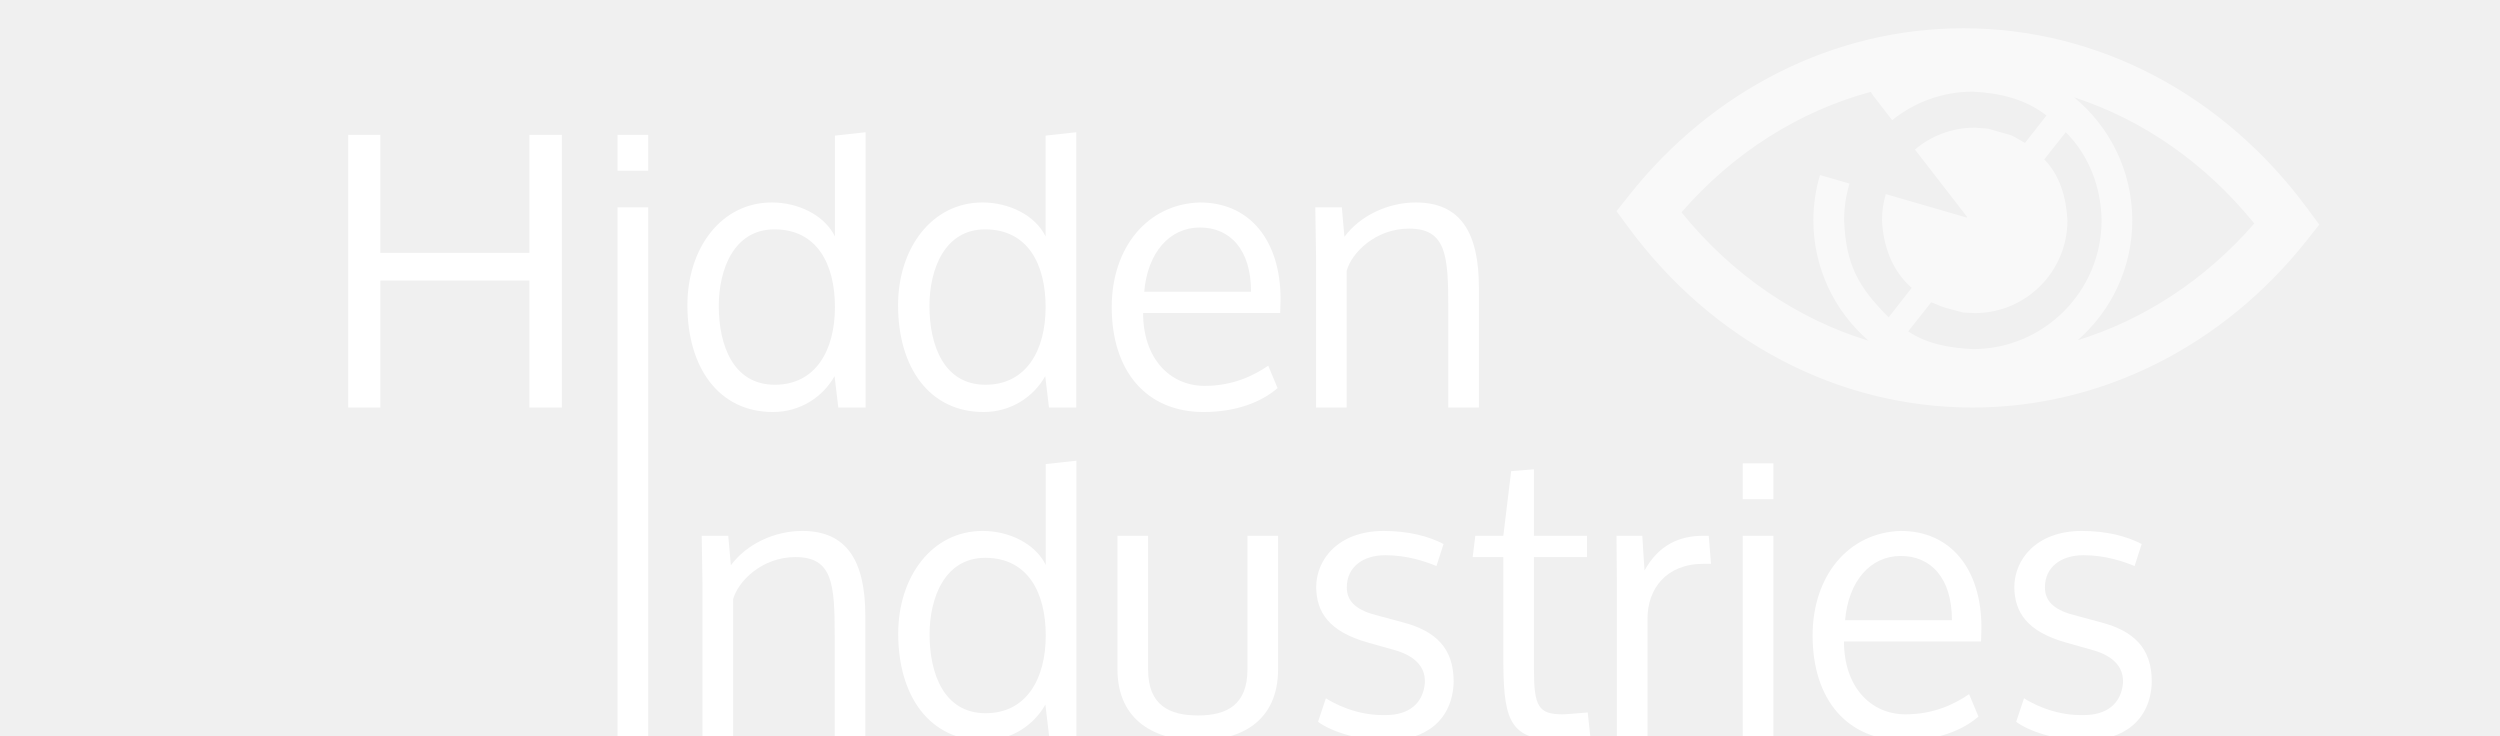
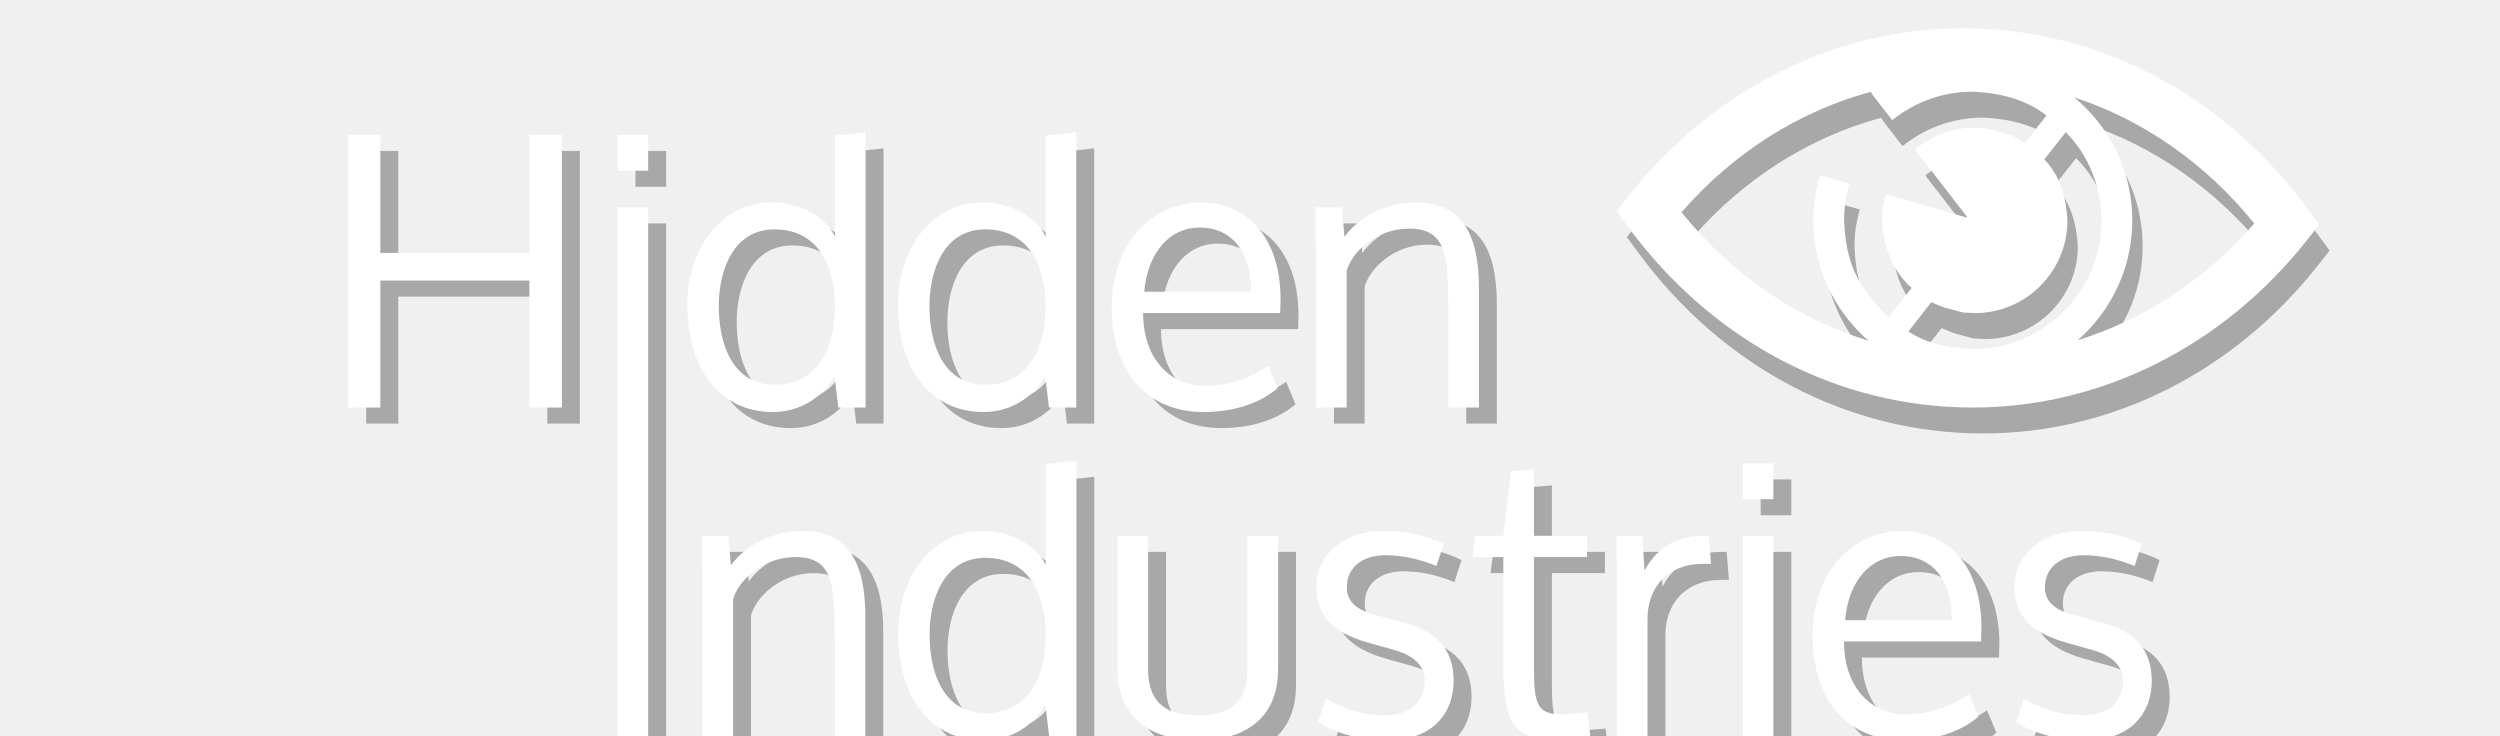
<svg xmlns="http://www.w3.org/2000/svg" version="1.1" x="0" y="0" width="481.89" height="141.732" viewBox="0, 0, 481.89, 141.732">
+   <g id="shadow" opacity="0.3">
+     <path d="M105.501,57.175 L105.501,81.655 L111.765,81.655 L111.765,29.095 L105.501,29.095 L105.501,51.847 L76.773,51.847 L76.773,29.095 L70.581,29.095 L70.581,81.655 L76.773,81.655 L76.773,57.175 z" fill="#000000" />
+     <path d="M128.397,29.095 L122.493,29.095 L122.493,36.007 L128.397,36.007 z M128.397,43.063 L122.493,43.063 L122.493,144.989 L128.397,144.989 z" fill="#000000" />
+     <path d="M152.805,77.263 C160.725,77.263 164.397,70.567 164.397,62.287 C164.397,54.007 160.941,47.311 152.733,47.311 C144.885,47.311 142.005,55.087 142.005,62.071 C142.005,69.703 144.813,77.263 152.805,77.263 z M152.445,82.519 C142.005,82.519 135.957,73.951 135.957,61.927 C135.957,50.983 142.437,42.127 152.229,42.127 C157.341,42.127 162.381,44.575 164.397,48.679 L164.397,29.239 L170.301,28.591 L170.301,81.655 L165.045,81.655 L164.325,75.607 C162.093,79.567 157.773,82.519 152.445,82.519 z" fill="#000000" />
+     <path d="M193.413,77.263 C201.333,77.263 205.005,70.567 205.005,62.287 C205.005,54.007 201.549,47.311 193.341,47.311 C185.493,47.311 182.613,55.087 182.613,62.071 C182.613,69.703 185.421,77.263 193.413,77.263 z M193.053,82.519 C182.613,82.519 176.565,73.951 176.565,61.927 C176.565,50.983 183.045,42.127 192.837,42.127 C197.949,42.127 202.989,44.575 205.005,48.679 L205.005,29.239 L210.909,28.591 L210.909,81.655 L205.653,81.655 L204.933,75.607 C202.701,79.567 198.381,82.519 193.053,82.519 z" fill="#000000" />
+     <path d="M235.461,82.519 C224.445,82.519 217.749,74.671 217.749,62.287 C217.749,50.767 224.661,42.415 234.741,42.127 C244.317,42.127 250.293,49.399 250.293,60.775 C250.293,61.351 250.221,62.791 250.221,63.439 L223.797,63.439 C223.797,72.151 228.909,77.479 235.677,77.479 C241.149,77.479 245.181,75.463 247.917,73.591 L249.717,77.911 C246.549,80.647 241.653,82.519 235.461,82.519 z M224.013,59.335 L244.605,59.335 C244.605,51.127 240.501,46.951 234.741,46.951 C228.909,46.951 224.661,51.775 224.013,59.335 z" fill="#000000" />
+     <path d="M276.357,42.127 C271.029,42.127 265.629,44.647 262.605,48.751 L262.101,43.063 L256.989,43.063 L257.133,52.423 L257.133,81.655 L263.037,81.655 L263.037,55.303 C263.973,51.847 268.581,47.167 275.061,47.167 C282.189,47.167 282.621,52.279 282.621,62.287 L282.621,81.655 L288.525,81.655 L288.525,58.543 C288.525,47.743 284.853,42.127 276.357,42.127 z" fill="#000000" />
+     <path d="M158.087,105.44 C152.759,105.44 147.359,107.96 144.335,112.064 L143.831,106.376 L138.719,106.376 L138.863,115.736 L138.863,144.968 L144.767,144.968 L144.767,118.616 C145.703,115.16 150.311,110.48 156.791,110.48 C163.919,110.48 164.351,115.592 164.351,125.6 L164.351,144.968 L170.255,144.968 L170.255,121.856 C170.255,111.056 166.583,105.44 158.087,105.44 z" fill="#000000" />
+     <path d="M193.439,140.576 C201.359,140.576 205.031,133.88 205.031,125.6 C205.031,117.32 201.575,110.624 193.367,110.624 C185.519,110.624 182.639,118.4 182.639,125.384 C182.639,133.016 185.447,140.576 193.439,140.576 z M193.079,145.832 C182.639,145.832 176.591,137.264 176.591,125.24 C176.591,114.296 183.071,105.44 192.863,105.44 C197.975,105.44 203.015,107.888 205.031,111.992 L205.031,92.552 L210.935,91.904 L210.935,144.968 L205.679,144.968 L204.959,138.92 C202.727,142.88 198.407,145.832 193.079,145.832 z" fill="#000000" />
+     <path d="M218.855,132.08 C218.855,142.16 226.271,145.832 234.407,145.832 C242.543,145.832 249.815,142.232 249.815,132.08 L249.815,106.376 L243.911,106.376 L243.911,132.152 C243.911,138.992 239.879,141.008 234.407,141.008 C228.863,141.008 224.759,139.064 224.759,132.152 L224.759,106.376 L218.855,106.376 z" fill="#000000" />
+     <path d="M283.655,134.6 C283.439,141.872 278.255,145.832 270.911,145.832 C265.007,145.832 259.823,143.96 257.519,142.232 L259.031,137.696 C260.471,138.632 264.719,140.936 269.975,140.936 L270.551,140.936 C274.943,140.936 277.751,138.776 278.111,134.744 L278.111,134.384 C278.111,131.936 276.599,129.632 272.279,128.408 L267.167,126.968 C259.463,124.808 257.231,120.992 257.159,116.312 C257.159,110.912 261.407,105.512 270.047,105.44 C275.015,105.44 278.759,106.448 281.711,107.96 L280.343,112.208 C278.255,111.344 274.727,110.12 270.479,110.12 C266.231,110.12 263.063,112.352 263.063,116.312 C263.063,118.688 264.431,120.56 268.607,121.64 L273.935,123.08 C280.199,124.736 283.655,128.048 283.655,134.456 z" fill="#000000" />
+     <path d="M299.135,110.48 L309.359,110.48 L309.359,106.376 L299.135,106.376 L299.135,93.56 L294.743,93.92 L293.231,106.376 L287.831,106.376 L287.327,110.48 L293.231,110.48 L293.231,129.344 C293.231,141.08 293.951,145.688 303.311,145.688 C304.535,145.688 305.615,145.544 310.007,145.184 L309.503,140.432 C306.767,140.648 305.327,140.792 304.679,140.792 C299.999,140.792 299.135,139.28 299.135,132.08 z" fill="#000000" />
+     <path d="M315.119,144.968 L315.119,115.232 C315.119,112.208 315.047,109.328 315.047,106.376 L320.015,106.376 L320.447,113.072 C323.183,108.104 327.215,106.376 331.751,106.376 L332.831,106.376 L333.263,111.776 L331.823,111.776 C324.623,111.776 321.023,116.6 321.023,122.36 L321.023,144.968 z" fill="#000000" />
+     <path d="M345.287,92.408 L339.383,92.408 L339.383,99.32 L345.287,99.32 z M345.287,106.376 L339.383,106.376 L339.383,144.968 L345.287,144.968 z" fill="#000000" />
+     <path d="M370.559,145.832 C359.543,145.832 352.847,137.984 352.847,125.6 C352.847,114.08 359.759,105.728 369.839,105.44 C379.415,105.44 385.391,112.712 385.391,124.088 C385.391,124.664 385.319,126.104 385.319,126.752 L358.895,126.752 C358.895,135.464 364.007,140.792 370.775,140.792 C376.247,140.792 380.279,138.776 383.015,136.904 L384.815,141.224 C381.647,143.96 376.751,145.832 370.559,145.832 z M359.111,122.648 L379.703,122.648 C379.703,114.44 375.599,110.264 369.839,110.264 C364.007,110.264 359.759,115.088 359.111,122.648 z" fill="#000000" />
+     <path d="M418.223,134.6 C418.007,141.872 412.823,145.832 405.479,145.832 C399.575,145.832 394.391,143.96 392.087,142.232 L393.599,137.696 C395.039,138.632 399.287,140.936 404.543,140.936 L405.119,140.936 C409.511,140.936 412.319,138.776 412.679,134.744 L412.679,134.384 C412.679,131.936 411.167,129.632 406.847,128.408 L401.735,126.968 C394.031,124.808 391.799,120.992 391.727,116.312 C391.727,110.912 395.975,105.512 404.615,105.44 C409.583,105.44 413.327,106.448 416.279,107.96 L414.911,112.208 C412.823,111.344 409.295,110.12 405.047,110.12 C400.799,110.12 397.631,112.352 397.631,116.312 C397.631,118.688 398.999,120.56 403.175,121.64 L408.503,123.08 C414.767,124.736 418.223,128.048 418.223,134.456 z" fill="#000000" />
+   </g>
  <g id="logotype_white">
    <path d="M102.044,54.075 L102.044,78.555 L108.308,78.555 L108.308,25.995 L102.044,25.995 L102.044,48.747 L73.316,48.747 L73.316,25.995 L67.124,25.995 L67.124,78.555 L73.316,78.555 L73.316,54.075 z" fill="#FFFFFF" />
    <path d="M124.94,25.995 L119.036,25.995 L119.036,32.907 L124.94,32.907 z M124.94,39.963 L119.036,39.963 L119.036,141.889 L124.94,141.889 z" fill="#FFFFFF" />
    <path d="M149.348,74.163 C157.268,74.163 160.94,67.467 160.94,59.187 C160.94,50.907 157.484,44.211 149.276,44.211 C141.428,44.211 138.548,51.987 138.548,58.971 C138.548,66.603 141.356,74.163 149.348,74.163 z M148.988,79.419 C138.548,79.419 132.5,70.851 132.5,58.827 C132.5,47.883 138.98,39.027 148.772,39.027 C153.884,39.027 158.924,41.475 160.94,45.579 L160.94,26.139 L166.844,25.491 L166.844,78.555 L161.588,78.555 L160.868,72.507 C158.636,76.467 154.316,79.419 148.988,79.419 z" fill="#FFFFFF" />
    <path d="M189.956,74.163 C197.876,74.163 201.548,67.467 201.548,59.187 C201.548,50.907 198.092,44.211 189.884,44.211 C182.036,44.211 179.156,51.987 179.156,58.971 C179.156,66.603 181.964,74.163 189.956,74.163 z M189.596,79.419 C179.156,79.419 173.108,70.851 173.108,58.827 C173.108,47.883 179.588,39.027 189.38,39.027 C194.492,39.027 199.532,41.475 201.548,45.579 L201.548,26.139 L207.452,25.491 L207.452,78.555 L202.196,78.555 L201.476,72.507 C199.244,76.467 194.924,79.419 189.596,79.419 z" fill="#FFFFFF" />
    <path d="M232.004,79.419 C220.988,79.419 214.292,71.571 214.292,59.187 C214.292,47.667 221.204,39.315 231.284,39.027 C240.86,39.027 246.836,46.299 246.836,57.675 C246.836,58.251 246.764,59.691 246.764,60.339 L220.34,60.339 C220.34,69.051 225.452,74.379 232.22,74.379 C237.692,74.379 241.724,72.363 244.46,70.491 L246.26,74.811 C243.092,77.547 238.196,79.419 232.004,79.419 z M220.556,56.235 L241.148,56.235 C241.148,48.027 237.044,43.851 231.284,43.851 C225.452,43.851 221.204,48.675 220.556,56.235 z" fill="#FFFFFF" />
    <path d="M272.9,39.027 C267.572,39.027 262.172,41.547 259.148,45.651 L258.644,39.963 L253.532,39.963 L253.676,49.323 L253.676,78.555 L259.58,78.555 L259.58,52.203 C260.516,48.747 265.124,44.067 271.604,44.067 C278.732,44.067 279.164,49.179 279.164,59.187 L279.164,78.555 L285.068,78.555 L285.068,55.443 C285.068,44.643 281.396,39.027 272.9,39.027 z" fill="#FFFFFF" />
    <path d="M154.63,102.34 C149.302,102.34 143.902,104.86 140.878,108.964 L140.374,103.276 L135.262,103.276 L135.406,112.636 L135.406,141.868 L141.31,141.868 L141.31,115.516 C142.246,112.06 146.854,107.38 153.334,107.38 C160.462,107.38 160.894,112.492 160.894,122.5 L160.894,141.868 L166.798,141.868 L166.798,118.756 C166.798,107.956 163.126,102.34 154.63,102.34 z" fill="#FFFFFF" />
    <path d="M189.982,137.476 C197.902,137.476 201.574,130.78 201.574,122.5 C201.574,114.22 198.118,107.524 189.91,107.524 C182.062,107.524 179.182,115.3 179.182,122.284 C179.182,129.916 181.99,137.476 189.982,137.476 z M189.622,142.732 C179.182,142.732 173.134,134.164 173.134,122.14 C173.134,111.196 179.614,102.34 189.406,102.34 C194.518,102.34 199.558,104.788 201.574,108.892 L201.574,89.452 L207.478,88.804 L207.478,141.868 L202.222,141.868 L201.502,135.82 C199.27,139.78 194.95,142.732 189.622,142.732 z" fill="#FFFFFF" />
    <path d="M215.398,128.98 C215.398,139.06 222.814,142.732 230.95,142.732 C239.086,142.732 246.358,139.132 246.358,128.98 L246.358,103.276 L240.454,103.276 L240.454,129.052 C240.454,135.892 236.422,137.908 230.95,137.908 C225.406,137.908 221.302,135.964 221.302,129.052 L221.302,103.276 L215.398,103.276 z" fill="#FFFFFF" />
    <path d="M280.198,131.5 C279.982,138.772 274.798,142.732 267.454,142.732 C261.55,142.732 256.366,140.86 254.062,139.132 L255.574,134.596 C257.014,135.532 261.262,137.836 266.518,137.836 L267.094,137.836 C271.486,137.836 274.294,135.676 274.654,131.644 L274.654,131.284 C274.654,128.836 273.142,126.532 268.822,125.308 L263.71,123.868 C256.006,121.708 253.774,117.892 253.702,113.212 C253.702,107.812 257.95,102.412 266.59,102.34 C271.558,102.34 275.302,103.348 278.254,104.86 L276.886,109.108 C274.798,108.244 271.27,107.02 267.022,107.02 C262.774,107.02 259.606,109.252 259.606,113.212 C259.606,115.588 260.974,117.46 265.15,118.54 L270.478,119.98 C276.742,121.636 280.198,124.948 280.198,131.356 z" fill="#FFFFFF" />
    <path d="M295.678,107.38 L305.902,107.38 L305.902,103.276 L295.678,103.276 L295.678,90.46 L291.286,90.82 L289.774,103.276 L284.374,103.276 L283.87,107.38 L289.774,107.38 L289.774,126.244 C289.774,137.98 290.494,142.588 299.854,142.588 C301.078,142.588 302.158,142.444 306.55,142.084 L306.046,137.332 C303.31,137.548 301.87,137.692 301.222,137.692 C296.542,137.692 295.678,136.18 295.678,128.98 z" fill="#FFFFFF" />
    <path d="M311.662,141.868 L311.662,112.132 C311.662,109.108 311.59,106.228 311.59,103.276 L316.558,103.276 L316.99,109.972 C319.726,105.004 323.758,103.276 328.294,103.276 L329.374,103.276 L329.806,108.676 L328.366,108.676 C321.166,108.676 317.566,113.5 317.566,119.26 L317.566,141.868 z" fill="#FFFFFF" />
    <path d="M341.83,89.308 L335.926,89.308 L335.926,96.22 L341.83,96.22 z M341.83,103.276 L335.926,103.276 L335.926,141.868 L341.83,141.868 z" fill="#FFFFFF" />
    <path d="M367.102,142.732 C356.086,142.732 349.39,134.884 349.39,122.5 C349.39,110.98 356.302,102.628 366.382,102.34 C375.958,102.34 381.934,109.612 381.934,120.988 C381.934,121.564 381.862,123.004 381.862,123.652 L355.438,123.652 C355.438,132.364 360.55,137.692 367.318,137.692 C372.79,137.692 376.822,135.676 379.558,133.804 L381.358,138.124 C378.19,140.86 373.294,142.732 367.102,142.732 z M355.654,119.548 L376.246,119.548 C376.246,111.34 372.142,107.164 366.382,107.164 C360.55,107.164 356.302,111.988 355.654,119.548 z" fill="#FFFFFF" />
    <path d="M414.766,131.5 C414.55,138.772 409.366,142.732 402.022,142.732 C396.118,142.732 390.934,140.86 388.63,139.132 L390.142,134.596 C391.582,135.532 395.83,137.836 401.086,137.836 L401.662,137.836 C406.054,137.836 408.862,135.676 409.222,131.644 L409.222,131.284 C409.222,128.836 407.71,126.532 403.39,125.308 L398.278,123.868 C390.574,121.708 388.342,117.892 388.27,113.212 C388.27,107.812 392.518,102.412 401.158,102.34 C406.126,102.34 409.87,103.348 412.822,104.86 L411.454,109.108 C409.366,108.244 405.838,107.02 401.59,107.02 C397.342,107.02 394.174,109.252 394.174,113.212 C394.174,115.588 395.542,117.46 399.718,118.54 L405.046,119.98 C411.31,121.636 414.766,124.948 414.766,131.356 z" fill="#FFFFFF" />
  </g>
+   <g id="logo_white_shadow" opacity="0.3">
+     <path d="M380.417,10.45 C406.325,10.45 430.527,23.139 446.82,45.264 L449.054,48.296 L446.718,51.25 C430.492,71.781 406.985,83.555 382.226,83.555 C356.319,83.555 332.117,70.868 315.823,48.742 L313.59,45.711 L315.925,42.757 C332.151,22.225 355.658,10.45 380.417,10.45 z M380.383,65.236 C375.61,63.908 377.624,64.641 374.262,63.258 L374.264,63.258 L374.262,63.257 L369.824,68.868 C373.49,71.362 377.956,72.076 382.276,72.295 C395.958,72.295 407.088,61.163 407.091,47.482 C407,41.138 404.705,34.993 400.191,30.479 L396.041,35.725 C399.133,38.845 400.295,43.234 400.51,47.482 C400.51,57.353 392.508,65.354 382.638,65.354 L380.383,65.236 z M385.213,29.799 C390.911,31.528 388.615,30.436 392.327,32.556 L396.463,27.266 C392.374,24.048 387.364,22.924 382.279,22.667 C376.395,22.667 370.987,24.728 366.73,28.162 L363.106,23.483 L362.593,22.708 C348.799,26.435 336.118,34.427 326.117,45.924 C335.877,57.977 348.39,66.482 362.182,70.685 C355.677,65.047 351.539,56.747 351.539,47.482 C351.539,44.444 351.989,41.511 352.814,38.737 L358.501,40.388 C357.828,42.637 357.462,45.016 357.462,47.482 C357.819,56.019 360.156,60.277 366.046,66.167 L370.486,60.489 L370.485,60.488 L370.485,60.489 C366.674,57.117 365.016,52.456 364.765,47.482 C364.765,45.723 365.024,44.022 365.498,42.416 L365.499,42.419 L365.5,42.416 L381.084,46.934 L381.177,46.815 L371.115,33.825 C374.226,31.197 378.245,29.609 382.638,29.609 L385.213,29.799 z M401.796,23.76 C408.64,29.401 413.011,37.94 413.011,47.482 C413.011,56.689 408.922,64.942 402.487,70.58 C415.335,66.599 427.119,58.897 436.526,48.081 C427.084,36.419 415.059,28.097 401.796,23.76 z" fill="#000000" />
+     <path d="M399.844,60.644 L396.649,59.292" fill="#FFFFFF" />
+     <path d="M395.951,58.869 L395.95,58.868" fill="#FFFFFF" />
+     <path d="M389.044,52.077 L388.683,51.542" fill="#FFFFFF" />
+     <path d="M387.935,49.968 L387.032,47.833" fill="#FFFFFF" />
+     <path d="M386.541,37.469 L386.898,36.102" fill="#FFFFFF" />
+     <path d="M424.903,36.168 L425.014,36.708" fill="#FFFFFF" />
+     <path d="M423.466,32.624 L423.916,33.686" fill="#FFFFFF" />
+     <path d="M421.493,29.591 L421.504,29.608" fill="#FFFFFF" />
+     <path d="M420.223,28.182 L420.25,28.209" fill="#FFFFFF" />
+     <path d="M393.475,26.327 L393.474,26.329" fill="#FFFFFF" />
+     <path d="M415.761,24.612 L417.243,25.614" fill="#FFFFFF" />
+     <path d="M412.738,23.229 L414.437,23.948" fill="#FFFFFF" />
+     <path d="M408.852,22.228 L409.083,22.275" fill="#FFFFFF" />
+     <path d="M405.904,21.936 L405.908,21.936" fill="#FFFFFF" />
+   </g>
  <g id="logo_white">
-     <path fill-opacity="0.6" d="M378.417,5.45 C404.325,5.45 428.527,18.139 444.82,40.264 L447.054,43.296 L444.718,46.25 C428.492,66.781 404.985,78.555 380.226,78.555 C354.319,78.555 330.117,65.868 313.823,43.742 L311.59,40.711 L313.925,37.757 C330.151,17.225 353.658,5.45 378.417,5.45 z M378.383,60.236 C373.61,58.908 375.624,59.641 372.262,58.258 L372.264,58.258 L372.262,58.257 L367.824,63.868 C371.49,66.362 375.956,67.076 380.276,67.295 C393.958,67.295 405.088,56.163 405.091,42.482 C405,36.138 402.705,29.993 398.191,25.479 L394.041,30.725 C397.133,33.845 398.295,38.234 398.51,42.482 C398.51,52.353 390.508,60.354 380.638,60.354 L378.383,60.236 z M383.213,24.799 C388.911,26.528 386.615,25.436 390.327,27.556 L394.463,22.266 C390.374,19.048 385.364,17.924 380.279,17.667 C374.395,17.667 368.987,19.728 364.73,23.162 L361.106,18.483 L360.593,17.708 C346.799,21.435 334.118,29.427 324.117,40.924 C333.877,52.977 346.39,61.482 360.182,65.685 C353.677,60.047 349.539,51.747 349.539,42.482 C349.539,39.444 349.989,36.511 350.814,33.737 L356.501,35.388 C355.828,37.637 355.462,40.016 355.462,42.482 C355.819,51.019 358.156,55.277 364.046,61.167 L368.486,55.489 L368.485,55.488 L368.485,55.489 C364.674,52.117 363.016,47.456 362.765,42.482 C362.765,40.723 363.024,39.022 363.498,37.416 L363.499,37.419 L363.5,37.416 L379.084,41.934 L379.177,41.815 L369.115,28.825 C372.226,26.197 376.245,24.609 380.638,24.609 L383.213,24.799 z M399.796,18.76 C406.64,24.401 411.011,32.94 411.011,42.482 C411.011,51.689 406.922,59.942 400.487,65.58 C413.335,61.599 425.119,53.897 434.526,43.081 C425.084,31.419 413.059,23.097 399.796,18.76 z" fill="#FFFFFF" />
-     <path fill-opacity="0.6" d="M406.903,58.608" fill="#FFFFFF" />
-     <path fill-opacity="0.6" d="M400.844,57.644 L397.649,56.292" fill="#FFFFFF" />
-     <path fill-opacity="0.6" d="M396.951,55.869 L396.95,55.868" fill="#FFFFFF" />
-     <path fill-opacity="0.6" d="M390.044,49.077 L389.683,48.542" fill="#FFFFFF" />
-     <path fill-opacity="0.6" d="M388.935,46.968 L388.032,44.833" fill="#FFFFFF" />
-     <path fill-opacity="0.6" d="M387.541,34.469 L387.898,33.102" fill="#FFFFFF" />
-     <path fill-opacity="0.6" d="M425.903,33.168 L426.014,33.708" fill="#FFFFFF" />
-     <path fill-opacity="0.6" d="M424.466,29.624 L424.916,30.686" fill="#FFFFFF" />
-     <path fill-opacity="0.6" d="M422.493,26.591 L422.504,26.608" fill="#FFFFFF" />
-     <path fill-opacity="0.6" d="M421.223,25.182 L421.25,25.209" fill="#FFFFFF" />
-     <path fill-opacity="0.6" d="M394.475,23.327 L394.474,23.329" fill="#FFFFFF" />
-     <path fill-opacity="0.6" d="M416.761,21.612 L418.243,22.614" fill="#FFFFFF" />
-     <path fill-opacity="0.6" d="M413.738,20.229 L415.437,20.948" fill="#FFFFFF" />
-     <path fill-opacity="0.6" d="M409.852,19.227 L410.083,19.275" fill="#FFFFFF" />
-     <path fill-opacity="0.6" d="M406.904,18.936 L406.908,18.936" fill="#FFFFFF" />
+     <path d="M378.417,5.45 C404.325,5.45 428.527,18.139 444.82,40.264 L447.054,43.296 L444.718,46.25 C428.492,66.781 404.985,78.555 380.226,78.555 C354.319,78.555 330.117,65.868 313.823,43.742 L311.59,40.711 L313.925,37.757 C330.151,17.225 353.658,5.45 378.417,5.45 z M378.383,60.236 C373.61,58.908 375.624,59.641 372.262,58.258 L372.264,58.258 L372.262,58.257 L367.824,63.868 C371.49,66.362 375.956,67.076 380.276,67.295 C393.958,67.295 405.088,56.163 405.091,42.482 C405,36.138 402.705,29.993 398.191,25.479 L394.041,30.725 C397.133,33.845 398.295,38.234 398.51,42.482 C398.51,52.353 390.508,60.354 380.638,60.354 L378.383,60.236 z M383.213,24.799 C388.911,26.528 386.615,25.436 390.327,27.556 L394.463,22.266 C390.374,19.048 385.364,17.924 380.279,17.667 C374.395,17.667 368.987,19.728 364.73,23.162 L361.106,18.483 L360.593,17.708 C346.799,21.435 334.118,29.427 324.117,40.924 C333.877,52.977 346.39,61.482 360.182,65.685 C353.677,60.047 349.539,51.747 349.539,42.482 C349.539,39.444 349.989,36.511 350.814,33.737 L356.501,35.388 C355.828,37.637 355.462,40.016 355.462,42.482 C355.819,51.019 358.156,55.277 364.046,61.167 L368.486,55.489 L368.485,55.488 L368.485,55.489 C364.674,52.117 363.016,47.456 362.765,42.482 C362.765,40.723 363.024,39.022 363.498,37.416 L363.499,37.419 L363.5,37.416 L379.084,41.934 L379.177,41.815 L369.115,28.825 C372.226,26.197 376.245,24.609 380.638,24.609 L383.213,24.799 z M399.796,18.76 C406.64,24.401 411.011,32.94 411.011,42.482 C411.011,51.689 406.922,59.942 400.487,65.58 C413.335,61.599 425.119,53.897 434.526,43.081 C425.084,31.419 413.059,23.097 399.796,18.76 z" fill="#FFFFFF" />
+     <path d="M400.844,57.644 L397.649,56.292" fill="#FFFFFF" />
+     <path d="M396.951,55.869 L396.95,55.868" fill="#FFFFFF" />
+     <path d="M390.044,49.077 L389.683,48.542" fill="#FFFFFF" />
+     <path d="M388.935,46.968 L388.032,44.833" fill="#FFFFFF" />
+     <path d="M387.541,34.469 L387.898,33.102" fill="#FFFFFF" />
+     <path d="M425.903,33.168 L426.014,33.708" fill="#FFFFFF" />
+     <path d="M424.466,29.624 L424.916,30.686" fill="#FFFFFF" />
+     <path d="M422.493,26.591 L422.504,26.608" fill="#FFFFFF" />
+     <path d="M421.223,25.182 L421.25,25.209" fill="#FFFFFF" />
+     <path d="M394.475,23.327 L394.474,23.329" fill="#FFFFFF" />
+     <path d="M416.761,21.612 L418.243,22.614" fill="#FFFFFF" />
+     <path d="M413.738,20.229 L415.437,20.948" fill="#FFFFFF" />
+     <path d="M409.852,19.227 L410.083,19.275" fill="#FFFFFF" />
+     <path d="M406.904,18.936 L406.908,18.936" fill="#FFFFFF" />
  </g>
</svg>
